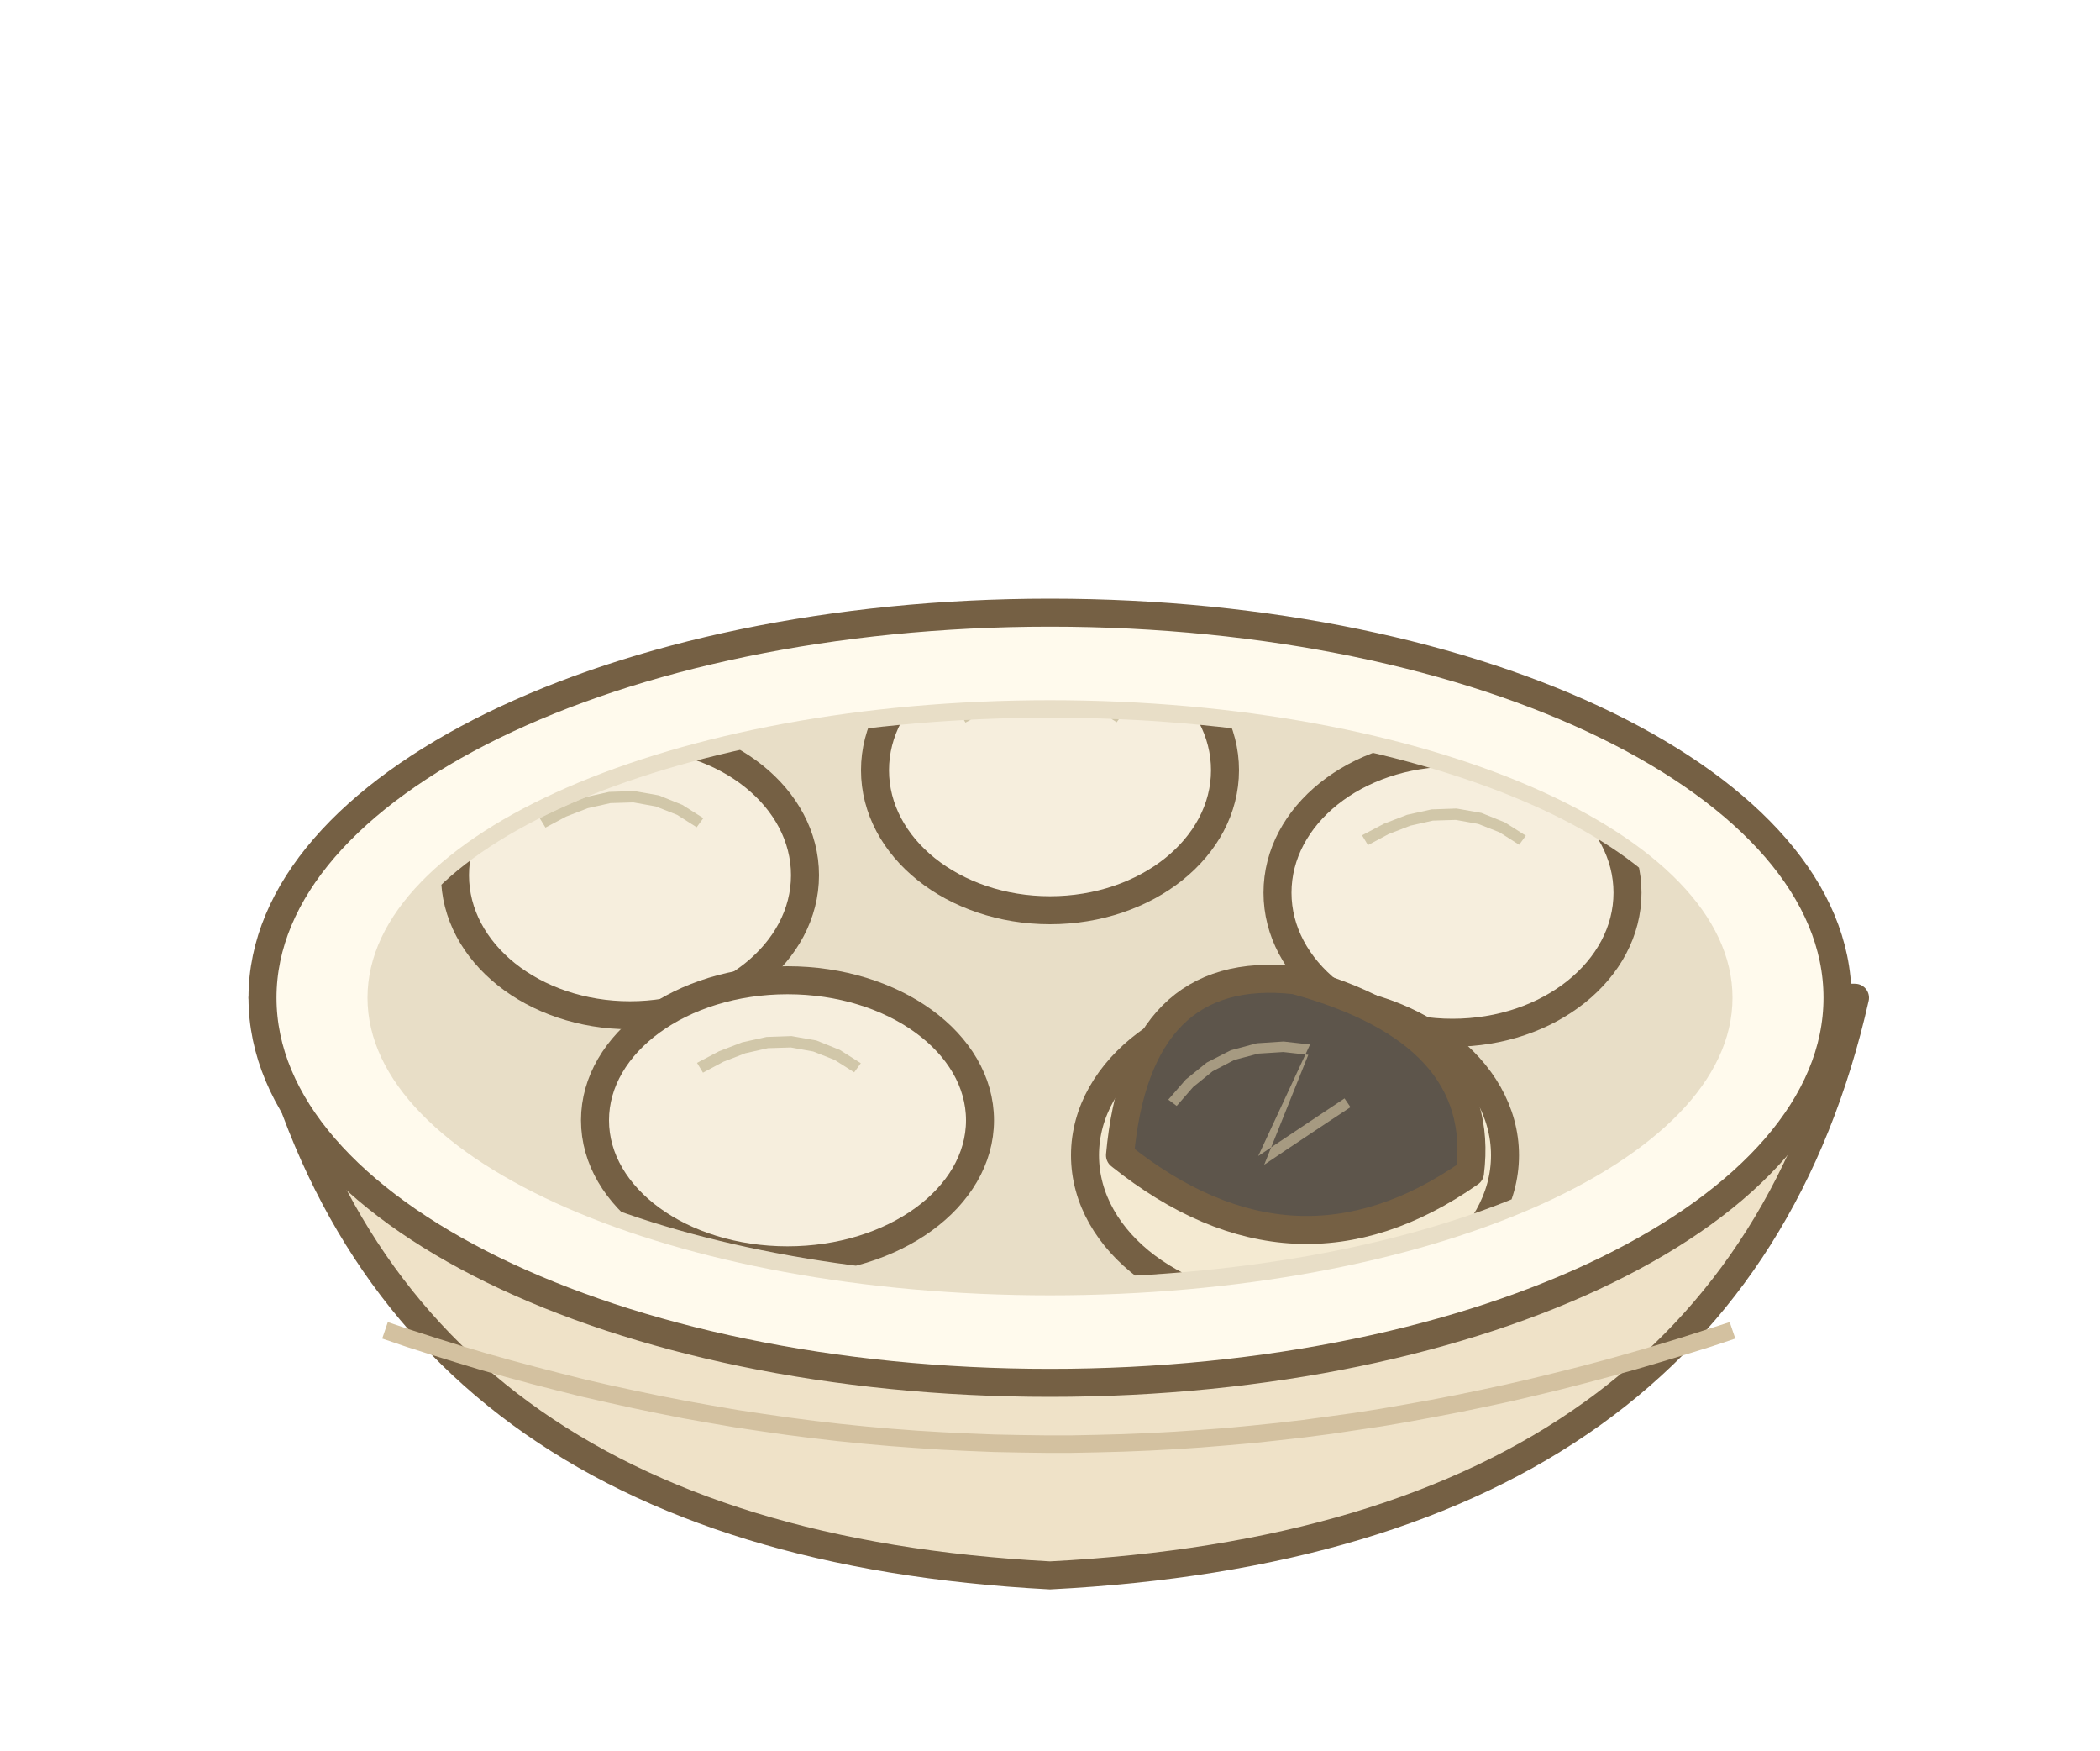
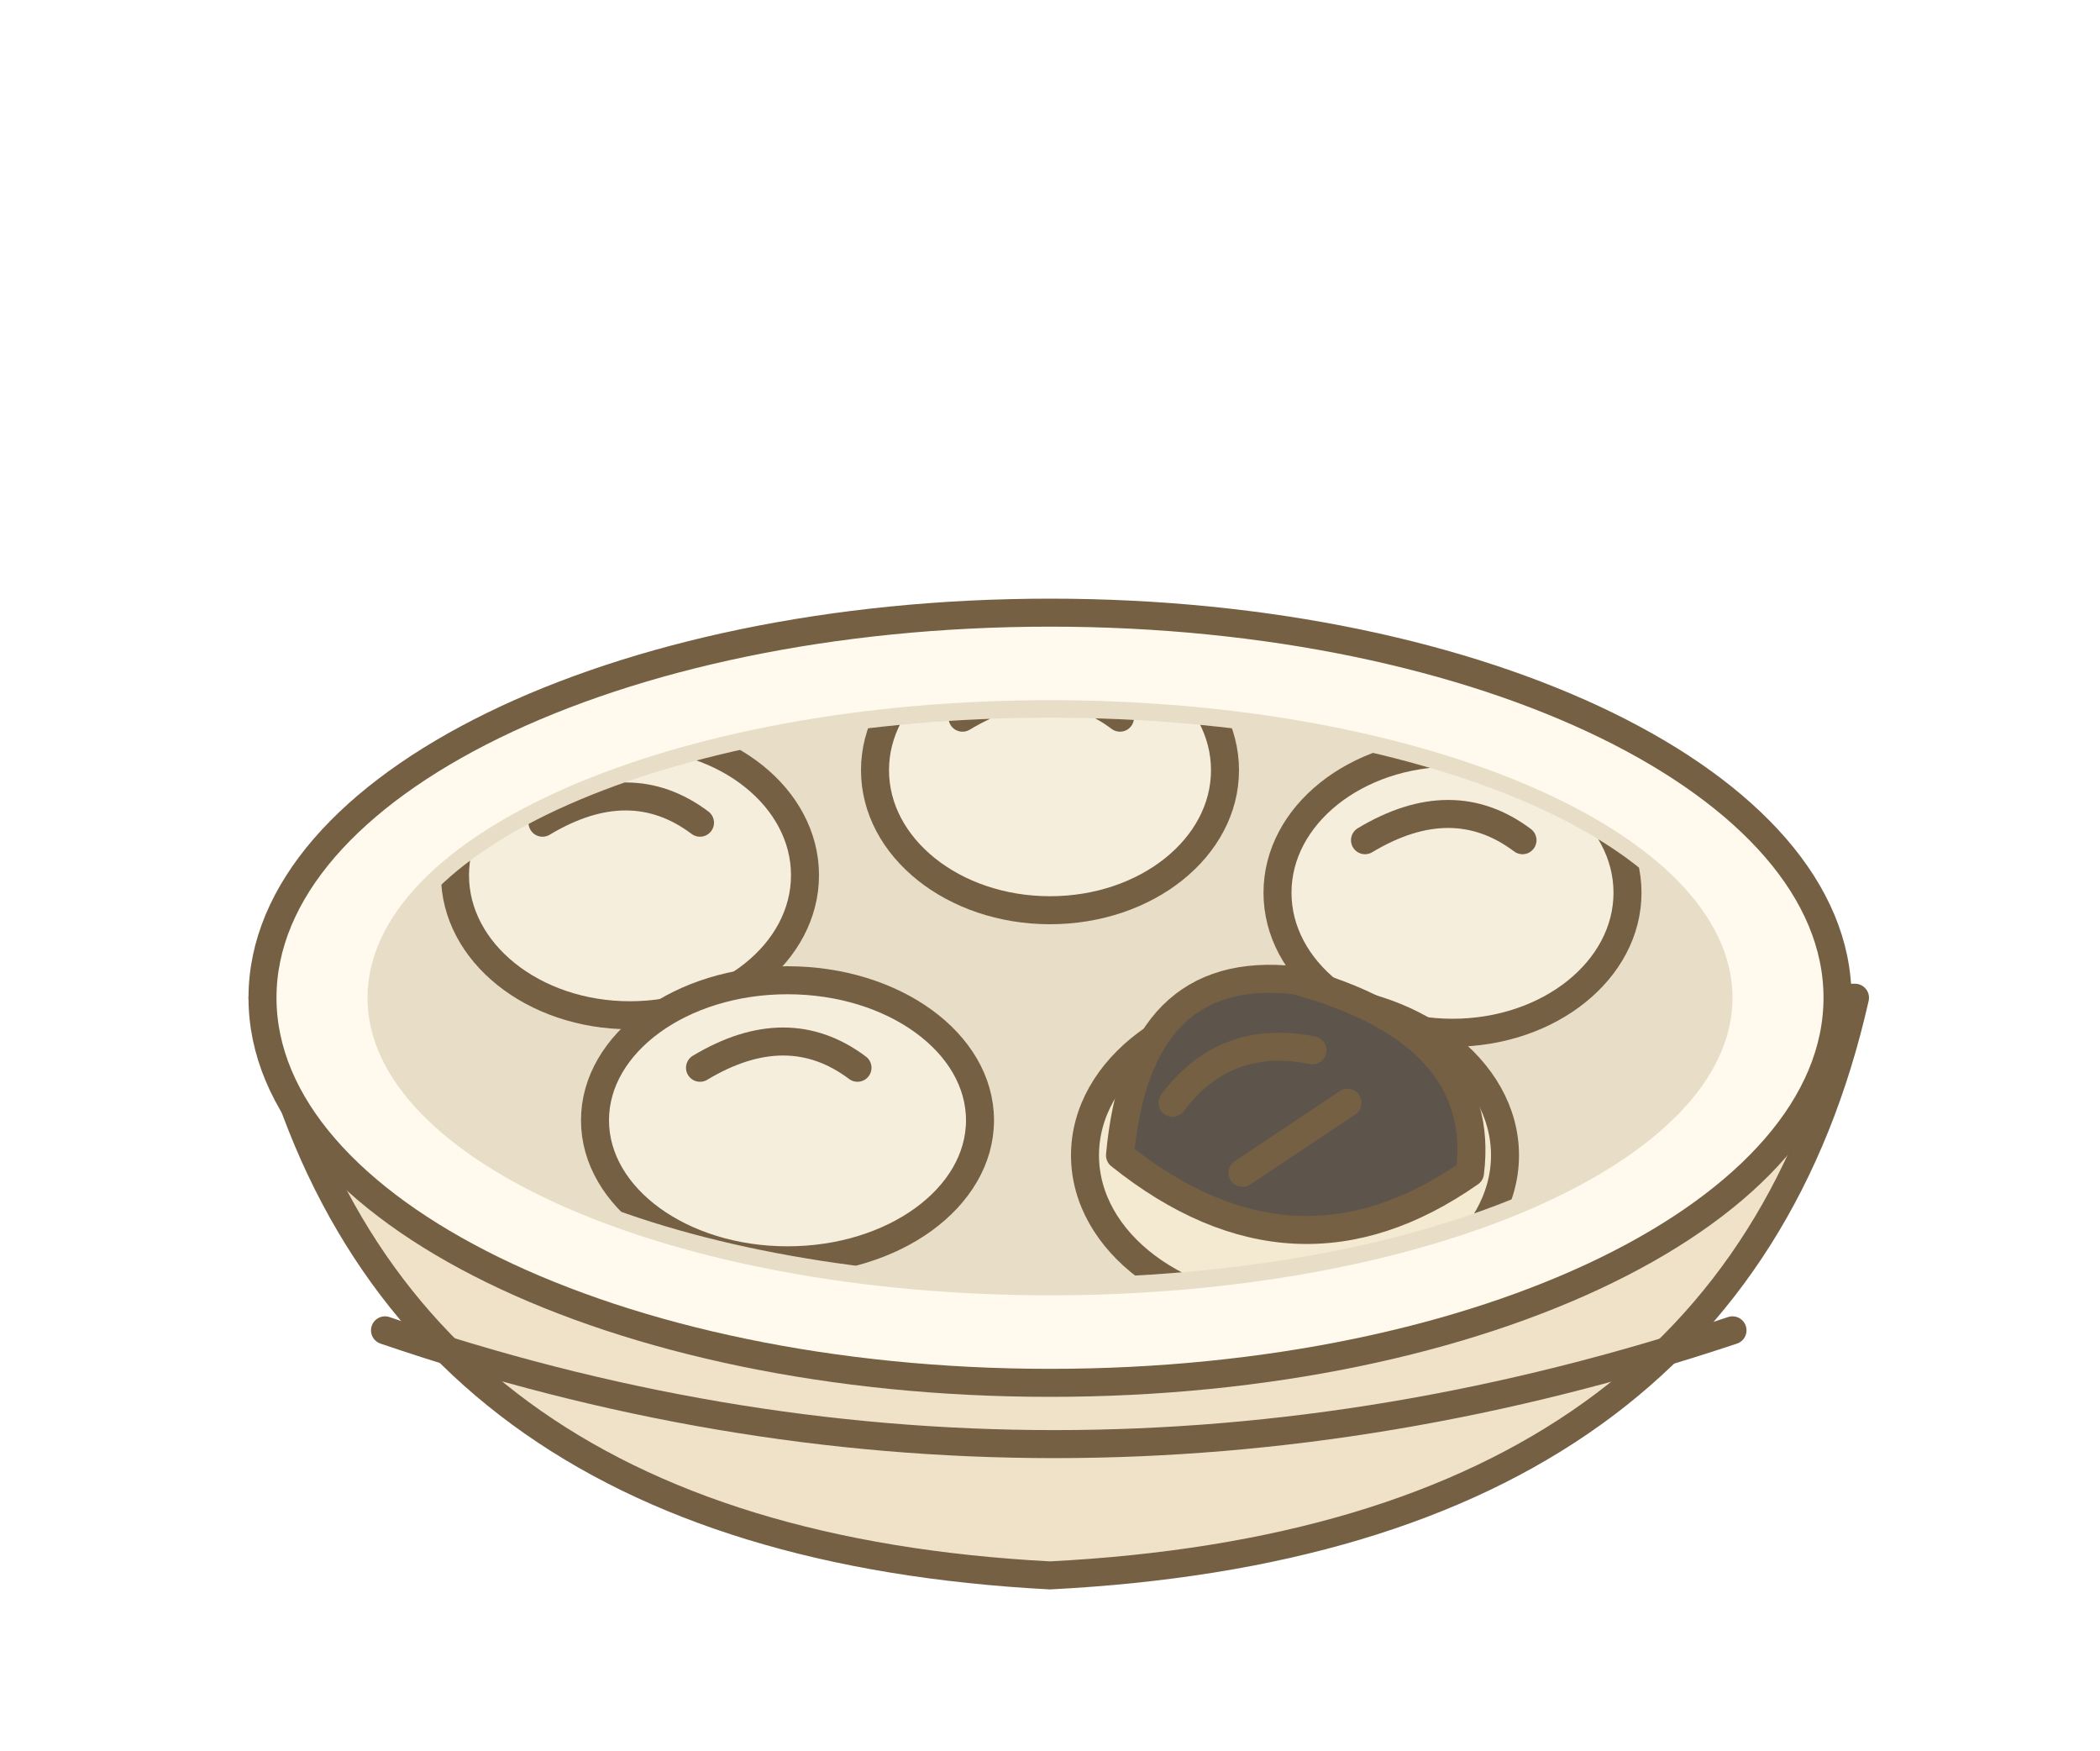
<svg xmlns="http://www.w3.org/2000/svg" width="120" height="100" viewBox="0 0 120 100">
  <g stroke-linecap="round" stroke-linejoin="round">
    <path d="M15 57 Q22 88 60 90 Q99 88 106 57 Z" fill="#EFE2C8" stroke="#756044" stroke-width="1.6" stroke-linecap="round" stroke-linejoin="round" />
    <ellipse cx="60" cy="57" rx="45" ry="22" fill="#FFFAED" stroke="#756044" stroke-width="1.6" stroke-linecap="round" stroke-linejoin="round" />
    <ellipse cx="60" cy="57" rx="39" ry="17" fill="#E8DEC7" stroke="none" />
    <defs>
      <clipPath id="clip-D265">
        <ellipse cx="60" cy="57" rx="38" ry="16" />
      </clipPath>
    </defs>
    <g clip-path="url(#clip-D265)">
      <ellipse cx="36" cy="50" rx="10" ry="8" fill="#F6EEDD" stroke="#756044" stroke-width="1.6" stroke-linecap="round" stroke-linejoin="round" />
-       <path d="M31.17 47.28 L32.35 46.65 L33.59 46.17 L34.88 45.88 L36.19 45.84 L37.47 46.07 L38.69 46.55 L39.81 47.26 L40.19 46.74 L38.99 45.98 L37.65 45.44 L36.23 45.19 L34.8 45.24 L33.4 45.55 L32.08 46.06 L30.83 46.72 Z" fill="#D1C7A9" stroke="none" />
+       <path d="M31 47 Q36 44 40 47" fill="none" stroke="#756044" stroke-width="1.6" stroke-linecap="round" stroke-linejoin="round" />
      <ellipse cx="60" cy="44" rx="10" ry="8" fill="#F6EEDD" stroke="#756044" stroke-width="1.6" stroke-linecap="round" stroke-linejoin="round" />
-       <path d="M55.17 41.28 L56.35 40.65 L57.59 40.17 L58.88 39.88 L60.19 39.84 L61.47 40.07 L62.69 40.55 L63.81 41.26 L64.19 40.74 L62.99 39.98 L61.65 39.44 L60.23 39.19 L58.8 39.24 L57.4 39.55 L56.08 40.06 L54.83 40.72 Z" fill="#D1C7A9" stroke="none" />
+       <path d="M55 41 Q60 38 64 41" fill="none" stroke="#756044" stroke-width="1.6" stroke-linecap="round" stroke-linejoin="round" />
      <ellipse cx="83" cy="51" rx="10" ry="8" fill="#F6EEDD" stroke="#756044" stroke-width="1.6" stroke-linecap="round" stroke-linejoin="round" />
-       <path d="M78.17 48.28 L79.35 47.65 L80.59 47.17 L81.88 46.88 L83.19 46.84 L84.47 47.07 L85.69 47.55 L86.81 48.26 L87.19 47.74 L85.99 46.98 L84.65 46.44 L83.23 46.19 L81.8 46.24 L80.4 46.55 L79.08 47.06 L77.83 47.72 Z" fill="#D1C7A9" stroke="none" />
+       <path d="M78 48 Q83 45 87 48" fill="none" stroke="#756044" stroke-width="1.6" stroke-linecap="round" stroke-linejoin="round" />
      <ellipse cx="45" cy="64" rx="11" ry="8" fill="#F6EEDD" stroke="#756044" stroke-width="1.6" stroke-linecap="round" stroke-linejoin="round" />
-       <path d="M40.17 61.28 L41.35 60.65 L42.59 60.17 L43.88 59.88 L45.19 59.84 L46.47 60.07 L47.69 60.55 L48.81 61.26 L49.19 60.74 L47.99 59.98 L46.65 59.44 L45.23 59.19 L43.8 59.24 L42.4 59.55 L41.08 60.06 L39.83 60.72 Z" fill="#D1C7A9" stroke="none" />
+       <path d="M40 61 Q45 58 49 61" fill="none" stroke="#756044" stroke-width="1.6" stroke-linecap="round" stroke-linejoin="round" />
      <ellipse cx="74" cy="66" rx="12" ry="9" fill="#F4EAD2" stroke="#756044" stroke-width="1.6" stroke-linecap="round" stroke-linejoin="round" />
      <path d="M64 66 Q65 55 74 56 Q85 59 84 67 Q74 74 64 66 Z" fill="#5D554B" stroke="#756044" stroke-width="1.6" stroke-linecap="round" stroke-linejoin="round" />
-       <path d="M67.24 63.18 L68.18 62.1 L69.29 61.2 L70.54 60.55 L71.91 60.19 L73.33 60.1 L74.76 60.26 L72.24 66.54 L73.47 65.71 L74.7 64.89 L75.93 64.07 L77.17 63.25 L76.83 62.75 L75.6 63.57 L74.37 64.39 L73.14 65.21 L71.9 66.04 L74.86 59.67 L73.35 59.5 L71.82 59.6 L70.33 60 L68.96 60.7 L67.76 61.67 L66.76 62.82 Z" fill="#A69A81" stroke="none" />
+       <path d="M67 63 Q70 59 75 60 M71 67 L77 63" fill="none" stroke="#756044" stroke-width="1.6" stroke-linecap="round" stroke-linejoin="round" />
    </g>
-     <path d="M21.84 76.47 L23.25 76.95 L24.66 77.4 L26.08 77.84 L27.5 78.27 L28.93 78.67 L30.37 79.06 L31.81 79.43 L33.25 79.79 L34.7 80.12 L36.15 80.44 L37.6 80.74 L39.06 81.03 L40.53 81.29 L41.99 81.54 L43.46 81.76 L44.93 81.97 L46.41 82.16 L47.88 82.33 L49.36 82.48 L50.84 82.61 L52.32 82.72 L53.81 82.82 L55.29 82.89 L56.78 82.95 L58.26 82.98 L59.75 83 L61.24 83 L62.72 82.97 L64.21 82.93 L65.69 82.87 L67.18 82.79 L68.66 82.69 L70.14 82.57 L71.62 82.44 L73.1 82.28 L74.58 82.11 L76.05 81.92 L77.52 81.7 L78.99 81.48 L80.46 81.23 L81.92 80.96 L83.38 80.68 L84.83 80.38 L86.28 80.07 L87.73 79.73 L89.18 79.38 L90.62 79.01 L92.05 78.63 L93.48 78.23 L94.91 77.81 L96.33 77.38 L97.75 76.94 L99.16 76.47 L98.84 75.53 L97.44 75.98 L96.03 76.43 L94.62 76.86 L93.21 77.27 L91.79 77.67 L90.36 78.05 L88.93 78.41 L87.5 78.76 L86.07 79.09 L84.63 79.4 L83.18 79.7 L81.73 79.98 L80.28 80.24 L78.83 80.49 L77.37 80.72 L75.92 80.92 L74.45 81.12 L72.99 81.29 L71.53 81.44 L70.06 81.58 L68.59 81.69 L67.12 81.79 L65.65 81.87 L64.18 81.93 L62.7 81.97 L61.23 82 L59.76 82 L58.28 81.98 L56.81 81.95 L55.34 81.89 L53.87 81.82 L52.39 81.73 L50.93 81.62 L49.46 81.49 L47.99 81.34 L46.53 81.17 L45.07 80.98 L43.61 80.77 L42.15 80.55 L40.7 80.3 L39.25 80.04 L37.8 79.76 L36.36 79.46 L34.92 79.15 L33.48 78.82 L32.05 78.46 L30.62 78.09 L29.2 77.71 L27.78 77.31 L26.37 76.89 L24.96 76.45 L23.56 76 L22.16 75.53 Z" fill="#D3C1A0" stroke="none" />
+     <path d="M22 76 Q60 89 99 76" fill="none" stroke="#756044" stroke-width="1.6" stroke-linecap="round" stroke-linejoin="round" />
  </g>
</svg>
